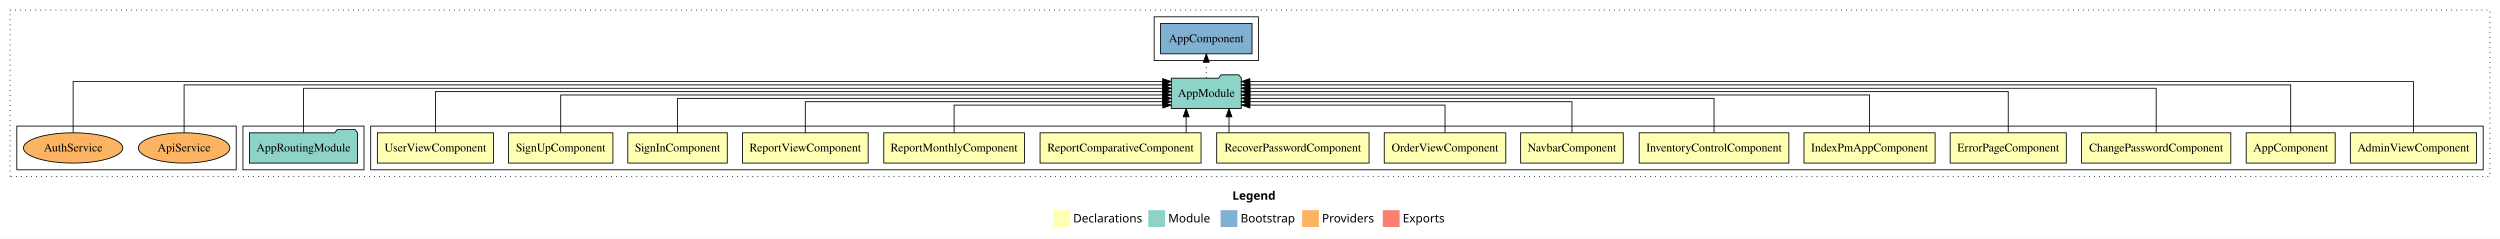
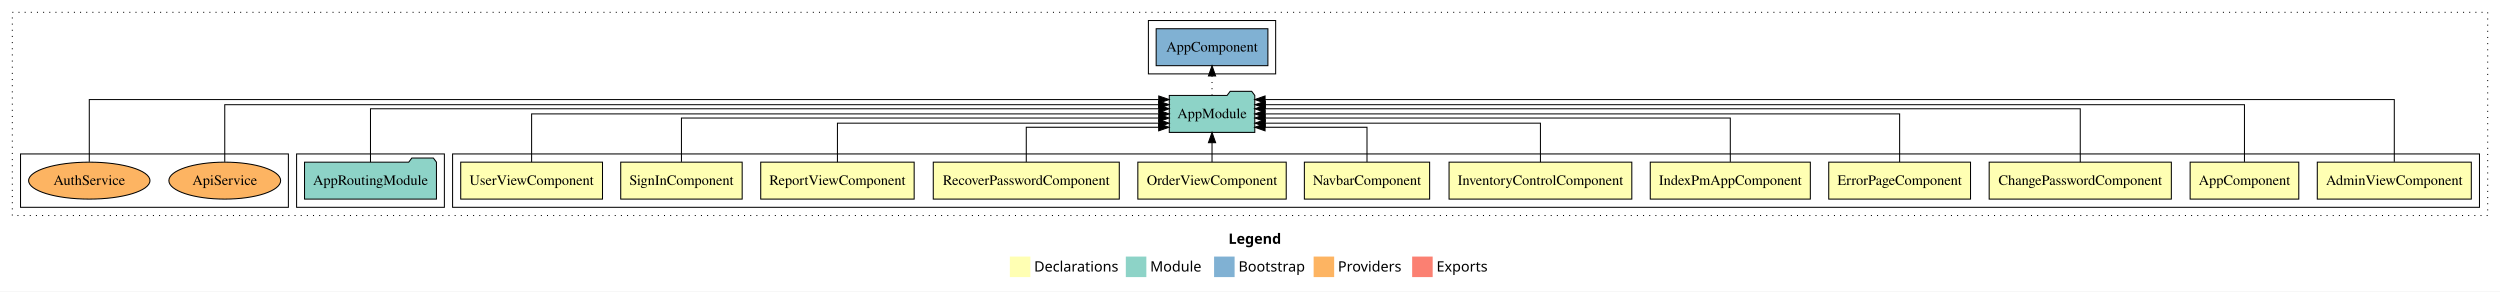
- <svg xmlns="http://www.w3.org/2000/svg" width="2974pt" height="284pt" viewBox="0.00 0.00 2974.00 284.00">
+ <svg xmlns="http://www.w3.org/2000/svg" width="2436pt" height="284pt" viewBox="0.00 0.00 2436.00 284.00">
  <g id="graph0" class="graph" transform="scale(1 1) rotate(0) translate(4 280)">
-     <polygon fill="#ffffff" stroke="transparent" points="-4,4 -4,-280 2970,-280 2970,4 -4,4" />
-     <text text-anchor="start" x="1462.009" y="-42.4" font-family="sans-serif" font-weight="bold" font-size="14.00" fill="#000000">Legend</text>
-     <polygon fill="#ffffb3" stroke="transparent" points="1249,-10 1249,-30 1269,-30 1269,-10 1249,-10" />
-     <text text-anchor="start" x="1272.629" y="-15.4" font-family="sans-serif" font-size="14.00" fill="#000000">  Declarations</text>
-     <polygon fill="#8dd3c7" stroke="transparent" points="1362,-10 1362,-30 1382,-30 1382,-10 1362,-10" />
-     <text text-anchor="start" x="1385.725" y="-15.4" font-family="sans-serif" font-size="14.00" fill="#000000">  Module</text>
-     <polygon fill="#80b1d3" stroke="transparent" points="1448,-10 1448,-30 1468,-30 1468,-10 1448,-10" />
-     <text text-anchor="start" x="1471.781" y="-15.4" font-family="sans-serif" font-size="14.00" fill="#000000">  Bootstrap</text>
-     <polygon fill="#fdb462" stroke="transparent" points="1545,-10 1545,-30 1565,-30 1565,-10 1545,-10" />
-     <text text-anchor="start" x="1568.673" y="-15.4" font-family="sans-serif" font-size="14.00" fill="#000000">  Providers</text>
-     <polygon fill="#fb8072" stroke="transparent" points="1641,-10 1641,-30 1661,-30 1661,-10 1641,-10" />
-     <text text-anchor="start" x="1664.726" y="-15.4" font-family="sans-serif" font-size="14.00" fill="#000000">  Exports</text>
+     <polygon fill="#ffffff" stroke="transparent" points="-4,4 -4,-280 2432,-280 2432,4 -4,4" />
+     <text text-anchor="start" x="1193.009" y="-42.4" font-family="sans-serif" font-weight="bold" font-size="14.00" fill="#000000">Legend</text>
+     <polygon fill="#ffffb3" stroke="transparent" points="980,-10 980,-30 1000,-30 1000,-10 980,-10" />
+     <text text-anchor="start" x="1003.629" y="-15.4" font-family="sans-serif" font-size="14.00" fill="#000000">  Declarations</text>
+     <polygon fill="#8dd3c7" stroke="transparent" points="1093,-10 1093,-30 1113,-30 1113,-10 1093,-10" />
+     <text text-anchor="start" x="1116.725" y="-15.4" font-family="sans-serif" font-size="14.00" fill="#000000">  Module</text>
+     <polygon fill="#80b1d3" stroke="transparent" points="1179,-10 1179,-30 1199,-30 1199,-10 1179,-10" />
+     <text text-anchor="start" x="1202.781" y="-15.4" font-family="sans-serif" font-size="14.00" fill="#000000">  Bootstrap</text>
+     <polygon fill="#fdb462" stroke="transparent" points="1276,-10 1276,-30 1296,-30 1296,-10 1276,-10" />
+     <text text-anchor="start" x="1299.673" y="-15.4" font-family="sans-serif" font-size="14.00" fill="#000000">  Providers</text>
+     <polygon fill="#fb8072" stroke="transparent" points="1372,-10 1372,-30 1392,-30 1392,-10 1372,-10" />
+     <text text-anchor="start" x="1395.726" y="-15.4" font-family="sans-serif" font-size="14.00" fill="#000000">  Exports</text>
    <g id="clust1" class="cluster">
-       <polygon fill="none" stroke="#000000" stroke-dasharray="1,5" points="8,-70 8,-268 2958,-268 2958,-70 8,-70" />
+       <polygon fill="none" stroke="#000000" stroke-dasharray="1,5" points="8,-70 8,-268 2420,-268 2420,-70 8,-70" />
    </g>
    <g id="clust2" class="cluster">
-       <polygon fill="none" stroke="#000000" points="437,-78 437,-130 2950,-130 2950,-78 437,-78" />
+       <polygon fill="none" stroke="#000000" points="437,-78 437,-130 2412,-130 2412,-78 437,-78" />
+     </g>
+     <g id="clust15" class="cluster">
+       <polygon fill="none" stroke="#000000" points="285,-78 285,-130 429,-130 429,-78 285,-78" />
+     </g>
+     <g id="clust17" class="cluster">
+       <polygon fill="none" stroke="#000000" points="1115,-208 1115,-260 1239,-260 1239,-208 1115,-208" />
    </g>
    <g id="clust18" class="cluster">
-       <polygon fill="none" stroke="#000000" points="285,-78 285,-130 429,-130 429,-78 285,-78" />
-     </g>
-     <g id="clust20" class="cluster">
-       <polygon fill="none" stroke="#000000" points="1369,-208 1369,-260 1493,-260 1493,-208 1369,-208" />
-     </g>
-     <g id="clust21" class="cluster">
      <polygon fill="none" stroke="#000000" points="16,-78 16,-130 277,-130 277,-78 16,-78" />
    </g>
    <g id="node1" class="node">
-       <polygon fill="#ffffb3" stroke="#000000" points="2942.039,-122 2791.961,-122 2791.961,-86 2942.039,-86 2942.039,-122" />
-       <text text-anchor="middle" x="2867" y="-99.8" font-family="Times,serif" font-size="14.00" fill="#000000">AdminViewComponent</text>
+       <polygon fill="#ffffb3" stroke="#000000" points="2404.039,-122 2253.961,-122 2253.961,-86 2404.039,-86 2404.039,-122" />
+       <text text-anchor="middle" x="2329" y="-99.8" font-family="Times,serif" font-size="14.00" fill="#000000">AdminViewComponent</text>
    </g>
-     <g id="node16" class="node">
-       <polygon fill="#8dd3c7" stroke="#000000" points="1472.657,-187 1469.657,-191 1448.657,-191 1445.657,-187 1389.343,-187 1389.343,-151 1472.657,-151 1472.657,-187" />
-       <text text-anchor="middle" x="1431" y="-164.8" font-family="Times,serif" font-size="14.00" fill="#000000">AppModule</text>
+     <g id="node13" class="node">
+       <polygon fill="#8dd3c7" stroke="#000000" points="1218.657,-187 1215.657,-191 1194.657,-191 1191.657,-187 1135.343,-187 1135.343,-151 1218.657,-151 1218.657,-187" />
+       <text text-anchor="middle" x="1177" y="-164.8" font-family="Times,serif" font-size="14.00" fill="#000000">AppModule</text>
    </g>
    <g id="edge1" class="edge">
-       <path fill="none" stroke="#000000" d="M2867,-122.323C2867,-145.66 2867,-183 2867,-183 2867,-183 1482.813,-183 1482.813,-183" />
-       <polygon fill="#000000" stroke="#000000" points="1482.813,-179.5 1472.813,-183 1482.813,-186.5 1482.813,-179.5" />
+       <path fill="none" stroke="#000000" d="M2329,-122.323C2329,-145.66 2329,-183 2329,-183 2329,-183 1228.681,-183 1228.681,-183" />
+       <polygon fill="#000000" stroke="#000000" points="1228.681,-179.5 1218.681,-183 1228.681,-186.5 1228.681,-179.5" />
    </g>
    <g id="node2" class="node">
-       <polygon fill="#ffffb3" stroke="#000000" points="2773.94,-122 2668.06,-122 2668.06,-86 2773.94,-86 2773.94,-122" />
-       <text text-anchor="middle" x="2721" y="-99.8" font-family="Times,serif" font-size="14.00" fill="#000000">AppComponent</text>
+       <polygon fill="#ffffb3" stroke="#000000" points="2235.94,-122 2130.06,-122 2130.06,-86 2235.94,-86 2235.94,-122" />
+       <text text-anchor="middle" x="2183" y="-99.8" font-family="Times,serif" font-size="14.00" fill="#000000">AppComponent</text>
    </g>
    <g id="edge2" class="edge">
-       <path fill="none" stroke="#000000" d="M2721,-122.155C2721,-144.352 2721,-179 2721,-179 2721,-179 1482.823,-179 1482.823,-179" />
-       <polygon fill="#000000" stroke="#000000" points="1482.823,-175.5 1472.823,-179 1482.823,-182.5 1482.823,-175.5" />
+       <path fill="none" stroke="#000000" d="M2183,-122.292C2183,-144.206 2183,-178 2183,-178 2183,-178 1228.946,-178 1228.946,-178" />
+       <polygon fill="#000000" stroke="#000000" points="1228.946,-174.5 1218.946,-178 1228.946,-181.5 1228.946,-174.5" />
    </g>
    <g id="node3" class="node">
-       <polygon fill="#ffffb3" stroke="#000000" points="2649.752,-122 2472.248,-122 2472.248,-86 2649.752,-86 2649.752,-122" />
-       <text text-anchor="middle" x="2561" y="-99.8" font-family="Times,serif" font-size="14.00" fill="#000000">ChangePasswordComponent</text>
+       <polygon fill="#ffffb3" stroke="#000000" points="2111.752,-122 1934.248,-122 1934.248,-86 2111.752,-86 2111.752,-122" />
+       <text text-anchor="middle" x="2023" y="-99.8" font-family="Times,serif" font-size="14.00" fill="#000000">ChangePasswordComponent</text>
    </g>
    <g id="edge3" class="edge">
-       <path fill="none" stroke="#000000" d="M2561,-122.284C2561,-143.321 2561,-175 2561,-175 2561,-175 1482.896,-175 1482.896,-175" />
-       <polygon fill="#000000" stroke="#000000" points="1482.896,-171.5 1472.896,-175 1482.896,-178.5 1482.896,-171.5" />
+       <path fill="none" stroke="#000000" d="M2023,-122.027C2023,-142.767 2023,-174 2023,-174 2023,-174 1228.665,-174 1228.665,-174" />
+       <polygon fill="#000000" stroke="#000000" points="1228.665,-170.5 1218.665,-174 1228.665,-177.5 1228.665,-170.5" />
    </g>
    <g id="node4" class="node">
-       <polygon fill="#ffffb3" stroke="#000000" points="2454.079,-122 2315.921,-122 2315.921,-86 2454.079,-86 2454.079,-122" />
-       <text text-anchor="middle" x="2385" y="-99.8" font-family="Times,serif" font-size="14.00" fill="#000000">ErrorPageComponent</text>
+       <polygon fill="#ffffb3" stroke="#000000" points="1916.079,-122 1777.921,-122 1777.921,-86 1916.079,-86 1916.079,-122" />
+       <text text-anchor="middle" x="1847" y="-99.8" font-family="Times,serif" font-size="14.00" fill="#000000">ErrorPageComponent</text>
    </g>
    <g id="edge4" class="edge">
-       <path fill="none" stroke="#000000" d="M2385,-122.308C2385,-142.145 2385,-171 2385,-171 2385,-171 1482.914,-171 1482.914,-171" />
-       <polygon fill="#000000" stroke="#000000" points="1482.914,-167.5 1472.914,-171 1482.914,-174.5 1482.914,-167.5" />
+       <path fill="none" stroke="#000000" d="M1847,-122.106C1847,-141.339 1847,-169 1847,-169 1847,-169 1228.658,-169 1228.658,-169" />
+       <polygon fill="#000000" stroke="#000000" points="1228.658,-165.5 1218.658,-169 1228.658,-172.5 1228.658,-165.5" />
    </g>
    <g id="node5" class="node">
-       <polygon fill="#ffffb3" stroke="#000000" points="2297.987,-122 2142.013,-122 2142.013,-86 2297.987,-86 2297.987,-122" />
-       <text text-anchor="middle" x="2220" y="-99.8" font-family="Times,serif" font-size="14.00" fill="#000000">IndexPmAppComponent</text>
+       <polygon fill="#ffffb3" stroke="#000000" points="1759.987,-122 1604.013,-122 1604.013,-86 1759.987,-86 1759.987,-122" />
+       <text text-anchor="middle" x="1682" y="-99.8" font-family="Times,serif" font-size="14.00" fill="#000000">IndexPmAppComponent</text>
    </g>
    <g id="edge5" class="edge">
-       <path fill="none" stroke="#000000" d="M2220,-122.222C2220,-140.828 2220,-167 2220,-167 2220,-167 1482.863,-167 1482.863,-167" />
-       <polygon fill="#000000" stroke="#000000" points="1482.863,-163.5 1472.863,-167 1482.863,-170.5 1482.863,-163.5" />
+       <path fill="none" stroke="#000000" d="M1682,-122.302C1682,-140.27 1682,-165 1682,-165 1682,-165 1228.756,-165 1228.756,-165" />
+       <polygon fill="#000000" stroke="#000000" points="1228.756,-161.5 1218.756,-165 1228.756,-168.5 1228.756,-161.5" />
    </g>
    <g id="node6" class="node">
-       <polygon fill="#ffffb3" stroke="#000000" points="2124.038,-122 1945.962,-122 1945.962,-86 2124.038,-86 2124.038,-122" />
-       <text text-anchor="middle" x="2035" y="-99.8" font-family="Times,serif" font-size="14.00" fill="#000000">InventoryControlComponent</text>
+       <polygon fill="#ffffb3" stroke="#000000" points="1586.038,-122 1407.962,-122 1407.962,-86 1586.038,-86 1586.038,-122" />
+       <text text-anchor="middle" x="1497" y="-99.8" font-family="Times,serif" font-size="14.00" fill="#000000">InventoryControlComponent</text>
    </g>
    <g id="edge6" class="edge">
-       <path fill="none" stroke="#000000" d="M2035,-122.022C2035,-139.373 2035,-163 2035,-163 2035,-163 1482.993,-163 1482.993,-163" />
-       <polygon fill="#000000" stroke="#000000" points="1482.993,-159.5 1472.993,-163 1482.993,-166.5 1482.993,-159.5" />
+       <path fill="none" stroke="#000000" d="M1497,-122.027C1497,-138.398 1497,-160 1497,-160 1497,-160 1228.834,-160 1228.834,-160" />
+       <polygon fill="#000000" stroke="#000000" points="1228.834,-156.5 1218.834,-160 1228.834,-163.5 1228.834,-156.5" />
    </g>
    <g id="node7" class="node">
-       <polygon fill="#ffffb3" stroke="#000000" points="1927.03,-122 1804.97,-122 1804.97,-86 1927.03,-86 1927.03,-122" />
-       <text text-anchor="middle" x="1866" y="-99.8" font-family="Times,serif" font-size="14.00" fill="#000000">NavbarComponent</text>
+       <polygon fill="#ffffb3" stroke="#000000" points="1389.03,-122 1266.97,-122 1266.97,-86 1389.03,-86 1389.03,-122" />
+       <text text-anchor="middle" x="1328" y="-99.8" font-family="Times,serif" font-size="14.00" fill="#000000">NavbarComponent</text>
    </g>
    <g id="edge7" class="edge">
-       <path fill="none" stroke="#000000" d="M1866,-122.009C1866,-138.049 1866,-159 1866,-159 1866,-159 1482.71,-159 1482.71,-159" />
-       <polygon fill="#000000" stroke="#000000" points="1482.71,-155.5 1472.71,-159 1482.71,-162.5 1482.71,-155.5" />
+       <path fill="none" stroke="#000000" d="M1328,-122.187C1328,-137.182 1328,-156 1328,-156 1328,-156 1228.661,-156 1228.661,-156" />
+       <polygon fill="#000000" stroke="#000000" points="1228.661,-152.5 1218.661,-156 1228.661,-159.5 1228.661,-152.5" />
    </g>
    <g id="node8" class="node">
-       <polygon fill="#ffffb3" stroke="#000000" points="1787.293,-122 1642.707,-122 1642.707,-86 1787.293,-86 1787.293,-122" />
-       <text text-anchor="middle" x="1715" y="-99.8" font-family="Times,serif" font-size="14.00" fill="#000000">OrderViewComponent</text>
+       <polygon fill="#ffffb3" stroke="#000000" points="1249.293,-122 1104.707,-122 1104.707,-86 1249.293,-86 1249.293,-122" />
+       <text text-anchor="middle" x="1177" y="-99.8" font-family="Times,serif" font-size="14.00" fill="#000000">OrderViewComponent</text>
    </g>
    <g id="edge8" class="edge">
-       <path fill="none" stroke="#000000" d="M1715,-122.124C1715,-136.783 1715,-155 1715,-155 1715,-155 1482.905,-155 1482.905,-155" />
-       <polygon fill="#000000" stroke="#000000" points="1482.905,-151.5 1472.905,-155 1482.905,-158.5 1482.905,-151.5" />
+       <path fill="none" stroke="#000000" d="M1177,-122.106C1177,-122.106 1177,-140.991 1177,-140.991" />
+       <polygon fill="#000000" stroke="#000000" points="1173.5,-140.991 1177,-150.991 1180.5,-140.991 1173.5,-140.991" />
    </g>
    <g id="node9" class="node">
-       <polygon fill="#ffffb3" stroke="#000000" points="1624.627,-122 1443.373,-122 1443.373,-86 1624.627,-86 1624.627,-122" />
-       <text text-anchor="middle" x="1534" y="-99.8" font-family="Times,serif" font-size="14.00" fill="#000000">RecoverPasswordComponent</text>
+       <polygon fill="#ffffb3" stroke="#000000" points="1086.627,-122 905.373,-122 905.373,-86 1086.627,-86 1086.627,-122" />
+       <text text-anchor="middle" x="996" y="-99.8" font-family="Times,serif" font-size="14.00" fill="#000000">RecoverPasswordComponent</text>
    </g>
    <g id="edge9" class="edge">
-       <path fill="none" stroke="#000000" d="M1458.007,-122.106C1458.007,-122.106 1458.007,-140.991 1458.007,-140.991" />
-       <polygon fill="#000000" stroke="#000000" points="1454.507,-140.991 1458.007,-150.991 1461.507,-140.991 1454.507,-140.991" />
+       <path fill="none" stroke="#000000" d="M996,-122.187C996,-137.182 996,-156 996,-156 996,-156 1125.02,-156 1125.02,-156" />
+       <polygon fill="#000000" stroke="#000000" points="1125.02,-159.5 1135.02,-156 1125.02,-152.5 1125.02,-159.5" />
    </g>
    <g id="node10" class="node">
-       <polygon fill="#ffffb3" stroke="#000000" points="1424.748,-122 1233.252,-122 1233.252,-86 1424.748,-86 1424.748,-122" />
-       <text text-anchor="middle" x="1329" y="-99.8" font-family="Times,serif" font-size="14.00" fill="#000000">ReportComparativeComponent</text>
+       <polygon fill="#ffffb3" stroke="#000000" points="886.753,-122 737.247,-122 737.247,-86 886.753,-86 886.753,-122" />
+       <text text-anchor="middle" x="812" y="-99.8" font-family="Times,serif" font-size="14.00" fill="#000000">ReportViewComponent</text>
    </g>
    <g id="edge10" class="edge">
-       <path fill="none" stroke="#000000" d="M1407.023,-122.106C1407.023,-122.106 1407.023,-140.991 1407.023,-140.991" />
-       <polygon fill="#000000" stroke="#000000" points="1403.523,-140.991 1407.023,-150.991 1410.523,-140.991 1403.523,-140.991" />
+       <path fill="none" stroke="#000000" d="M812,-122.027C812,-138.398 812,-160 812,-160 812,-160 1125.13,-160 1125.13,-160" />
+       <polygon fill="#000000" stroke="#000000" points="1125.13,-163.5 1135.13,-160 1125.13,-156.5 1125.13,-163.5" />
    </g>
    <g id="node11" class="node">
-       <polygon fill="#ffffb3" stroke="#000000" points="1214.661,-122 1047.339,-122 1047.339,-86 1214.661,-86 1214.661,-122" />
-       <text text-anchor="middle" x="1131" y="-99.8" font-family="Times,serif" font-size="14.00" fill="#000000">ReportMonthlyComponent</text>
+       <polygon fill="#ffffb3" stroke="#000000" points="719.167,-122 600.833,-122 600.833,-86 719.167,-86 719.167,-122" />
+       <text text-anchor="middle" x="660" y="-99.8" font-family="Times,serif" font-size="14.00" fill="#000000">SignInComponent</text>
    </g>
    <g id="edge11" class="edge">
-       <path fill="none" stroke="#000000" d="M1131,-122.124C1131,-136.783 1131,-155 1131,-155 1131,-155 1379.286,-155 1379.286,-155" />
-       <polygon fill="#000000" stroke="#000000" points="1379.286,-158.5 1389.286,-155 1379.286,-151.5 1379.286,-158.5" />
+       <path fill="none" stroke="#000000" d="M660,-122.302C660,-140.27 660,-165 660,-165 660,-165 1125.13,-165 1125.13,-165" />
+       <polygon fill="#000000" stroke="#000000" points="1125.13,-168.5 1135.13,-165 1125.13,-161.5 1125.13,-168.5" />
    </g>
    <g id="node12" class="node">
-       <polygon fill="#ffffb3" stroke="#000000" points="1028.753,-122 879.247,-122 879.247,-86 1028.753,-86 1028.753,-122" />
-       <text text-anchor="middle" x="954" y="-99.8" font-family="Times,serif" font-size="14.00" fill="#000000">ReportViewComponent</text>
-     </g>
-     <g id="edge12" class="edge">
-       <path fill="none" stroke="#000000" d="M954,-122.009C954,-138.049 954,-159 954,-159 954,-159 1379.088,-159 1379.088,-159" />
-       <polygon fill="#000000" stroke="#000000" points="1379.088,-162.5 1389.088,-159 1379.088,-155.5 1379.088,-162.5" />
-     </g>
-     <g id="node13" class="node">
-       <polygon fill="#ffffb3" stroke="#000000" points="861.167,-122 742.833,-122 742.833,-86 861.167,-86 861.167,-122" />
-       <text text-anchor="middle" x="802" y="-99.8" font-family="Times,serif" font-size="14.00" fill="#000000">SignInComponent</text>
-     </g>
-     <g id="edge13" class="edge">
-       <path fill="none" stroke="#000000" d="M802,-122.022C802,-139.373 802,-163 802,-163 802,-163 1379.242,-163 1379.242,-163" />
-       <polygon fill="#000000" stroke="#000000" points="1379.243,-166.5 1389.242,-163 1379.242,-159.5 1379.243,-166.5" />
-     </g>
-     <g id="node14" class="node">
-       <polygon fill="#ffffb3" stroke="#000000" points="725.112,-122 600.888,-122 600.888,-86 725.112,-86 725.112,-122" />
-       <text text-anchor="middle" x="663" y="-99.8" font-family="Times,serif" font-size="14.00" fill="#000000">SignUpComponent</text>
-     </g>
-     <g id="edge14" class="edge">
-       <path fill="none" stroke="#000000" d="M663,-122.222C663,-140.828 663,-167 663,-167 663,-167 1379.164,-167 1379.164,-167" />
-       <polygon fill="#000000" stroke="#000000" points="1379.164,-170.5 1389.164,-167 1379.164,-163.5 1379.164,-170.5" />
-     </g>
-     <g id="node15" class="node">
      <polygon fill="#ffffb3" stroke="#000000" points="583.077,-122 444.923,-122 444.923,-86 583.077,-86 583.077,-122" />
      <text text-anchor="middle" x="514" y="-99.8" font-family="Times,serif" font-size="14.00" fill="#000000">UserViewComponent</text>
    </g>
-     <g id="edge15" class="edge">
-       <path fill="none" stroke="#000000" d="M514,-122.308C514,-142.145 514,-171 514,-171 514,-171 1379.216,-171 1379.216,-171" />
-       <polygon fill="#000000" stroke="#000000" points="1379.216,-174.5 1389.216,-171 1379.216,-167.5 1379.216,-174.5" />
+     <g id="edge12" class="edge">
+       <path fill="none" stroke="#000000" d="M514,-122.106C514,-141.339 514,-169 514,-169 514,-169 1125.275,-169 1125.275,-169" />
+       <polygon fill="#000000" stroke="#000000" points="1125.275,-172.5 1135.275,-169 1125.275,-165.5 1125.275,-172.5" />
    </g>
-     <g id="node18" class="node">
-       <polygon fill="#80b1d3" stroke="#000000" points="1485.439,-252 1376.561,-252 1376.561,-216 1485.439,-216 1485.439,-252" />
-       <text text-anchor="middle" x="1431" y="-229.8" font-family="Times,serif" font-size="14.00" fill="#000000">AppComponent </text>
+     <g id="node15" class="node">
+       <polygon fill="#80b1d3" stroke="#000000" points="1231.439,-252 1122.561,-252 1122.561,-216 1231.439,-216 1231.439,-252" />
+       <text text-anchor="middle" x="1177" y="-229.8" font-family="Times,serif" font-size="14.00" fill="#000000">AppComponent </text>
    </g>
-     <g id="edge17" class="edge">
-       <path fill="none" stroke="#000000" stroke-dasharray="1,5" d="M1431,-187.106C1431,-187.106 1431,-205.991 1431,-205.991" />
-       <polygon fill="#000000" stroke="#000000" points="1427.5,-205.991 1431,-215.991 1434.5,-205.991 1427.5,-205.991" />
+     <g id="edge14" class="edge">
+       <path fill="none" stroke="#000000" stroke-dasharray="1,5" d="M1177,-187.106C1177,-187.106 1177,-205.991 1177,-205.991" />
+       <polygon fill="#000000" stroke="#000000" points="1173.5,-205.991 1177,-215.991 1180.5,-205.991 1173.5,-205.991" />
    </g>
-     <g id="node17" class="node">
+     <g id="node14" class="node">
      <polygon fill="#8dd3c7" stroke="#000000" points="421.274,-122 418.274,-126 397.274,-126 394.274,-122 292.726,-122 292.726,-86 421.274,-86 421.274,-122" />
      <text text-anchor="middle" x="357" y="-99.8" font-family="Times,serif" font-size="14.00" fill="#000000">AppRoutingModule</text>
    </g>
-     <g id="edge16" class="edge">
-       <path fill="none" stroke="#000000" d="M357,-122.284C357,-143.321 357,-175 357,-175 357,-175 1379.228,-175 1379.228,-175" />
-       <polygon fill="#000000" stroke="#000000" points="1379.228,-178.5 1389.228,-175 1379.227,-171.5 1379.228,-178.5" />
+     <g id="edge13" class="edge">
+       <path fill="none" stroke="#000000" d="M357,-122.027C357,-142.767 357,-174 357,-174 357,-174 1125.209,-174 1125.209,-174" />
+       <polygon fill="#000000" stroke="#000000" points="1125.209,-177.5 1135.209,-174 1125.209,-170.5 1125.209,-177.5" />
    </g>
-     <g id="node19" class="node">
+     <g id="node16" class="node">
      <ellipse fill="#fdb462" stroke="#000000" cx="215" cy="-104" rx="54.451" ry="18" />
      <text text-anchor="middle" x="215" y="-99.8" font-family="Times,serif" font-size="14.00" fill="#000000">ApiService</text>
    </g>
-     <g id="edge18" class="edge">
-       <path fill="none" stroke="#000000" d="M215,-122.155C215,-144.352 215,-179 215,-179 215,-179 1379.142,-179 1379.142,-179" />
-       <polygon fill="#000000" stroke="#000000" points="1379.143,-182.5 1389.142,-179 1379.142,-175.5 1379.143,-182.5" />
+     <g id="edge15" class="edge">
+       <path fill="none" stroke="#000000" d="M215,-122.292C215,-144.206 215,-178 215,-178 215,-178 1125.045,-178 1125.045,-178" />
+       <polygon fill="#000000" stroke="#000000" points="1125.045,-181.5 1135.045,-178 1125.045,-174.5 1125.045,-181.5" />
    </g>
-     <g id="node20" class="node">
+     <g id="node17" class="node">
      <ellipse fill="#fdb462" stroke="#000000" cx="83" cy="-104" rx="59.108" ry="18" />
      <text text-anchor="middle" x="83" y="-99.8" font-family="Times,serif" font-size="14.00" fill="#000000">AuthService</text>
    </g>
-     <g id="edge19" class="edge">
-       <path fill="none" stroke="#000000" d="M83,-122.323C83,-145.66 83,-183 83,-183 83,-183 1379.179,-183 1379.179,-183" />
-       <polygon fill="#000000" stroke="#000000" points="1379.179,-186.5 1389.179,-183 1379.179,-179.5 1379.179,-186.5" />
+     <g id="edge16" class="edge">
+       <path fill="none" stroke="#000000" d="M83,-122.323C83,-145.66 83,-183 83,-183 83,-183 1125.118,-183 1125.118,-183" />
+       <polygon fill="#000000" stroke="#000000" points="1125.118,-186.5 1135.118,-183 1125.118,-179.5 1125.118,-186.5" />
    </g>
  </g>
</svg>
